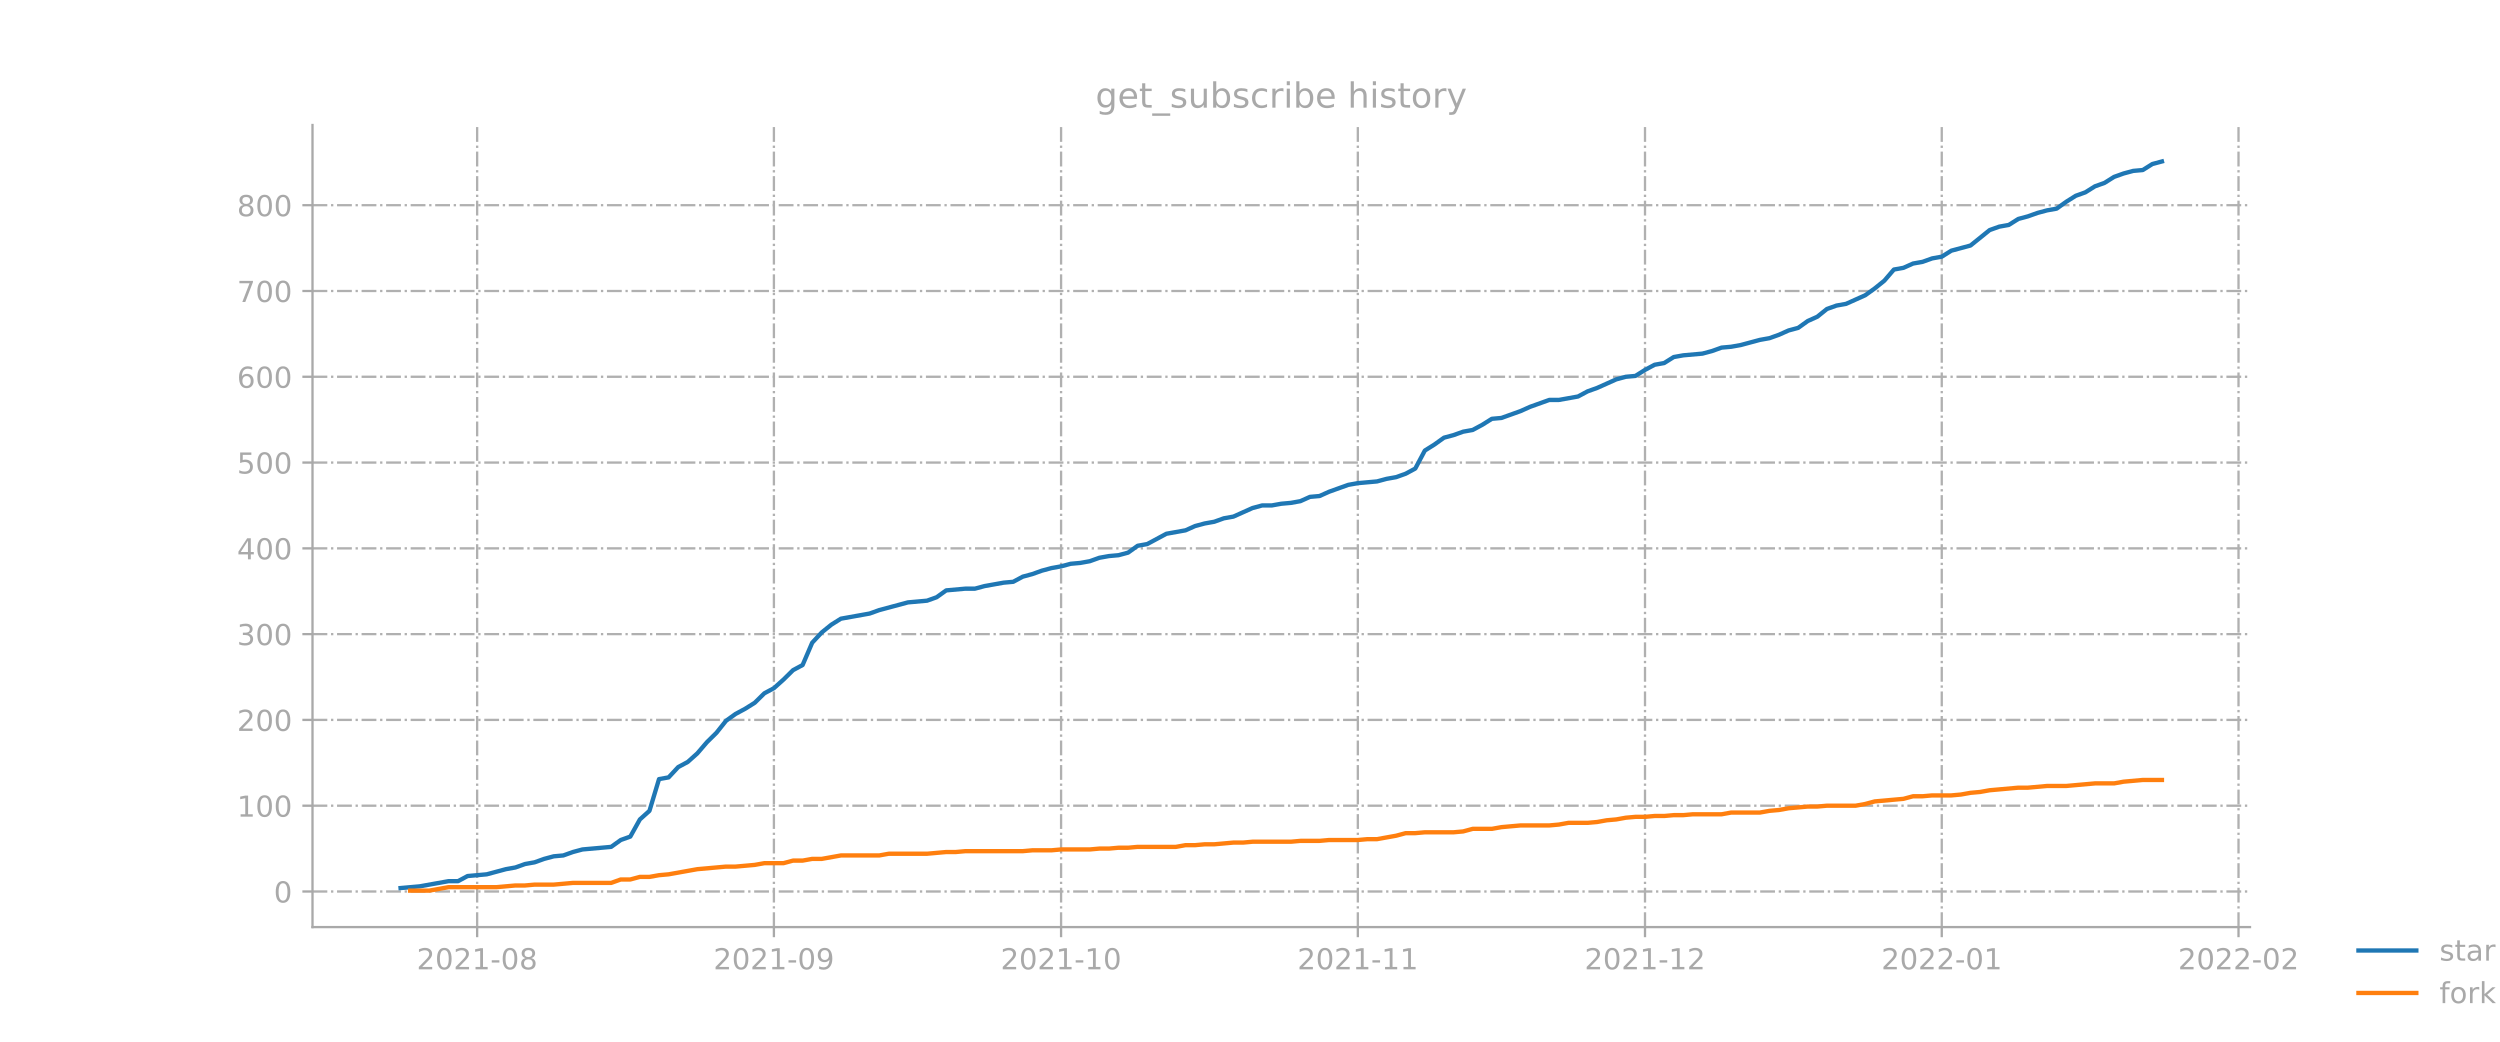
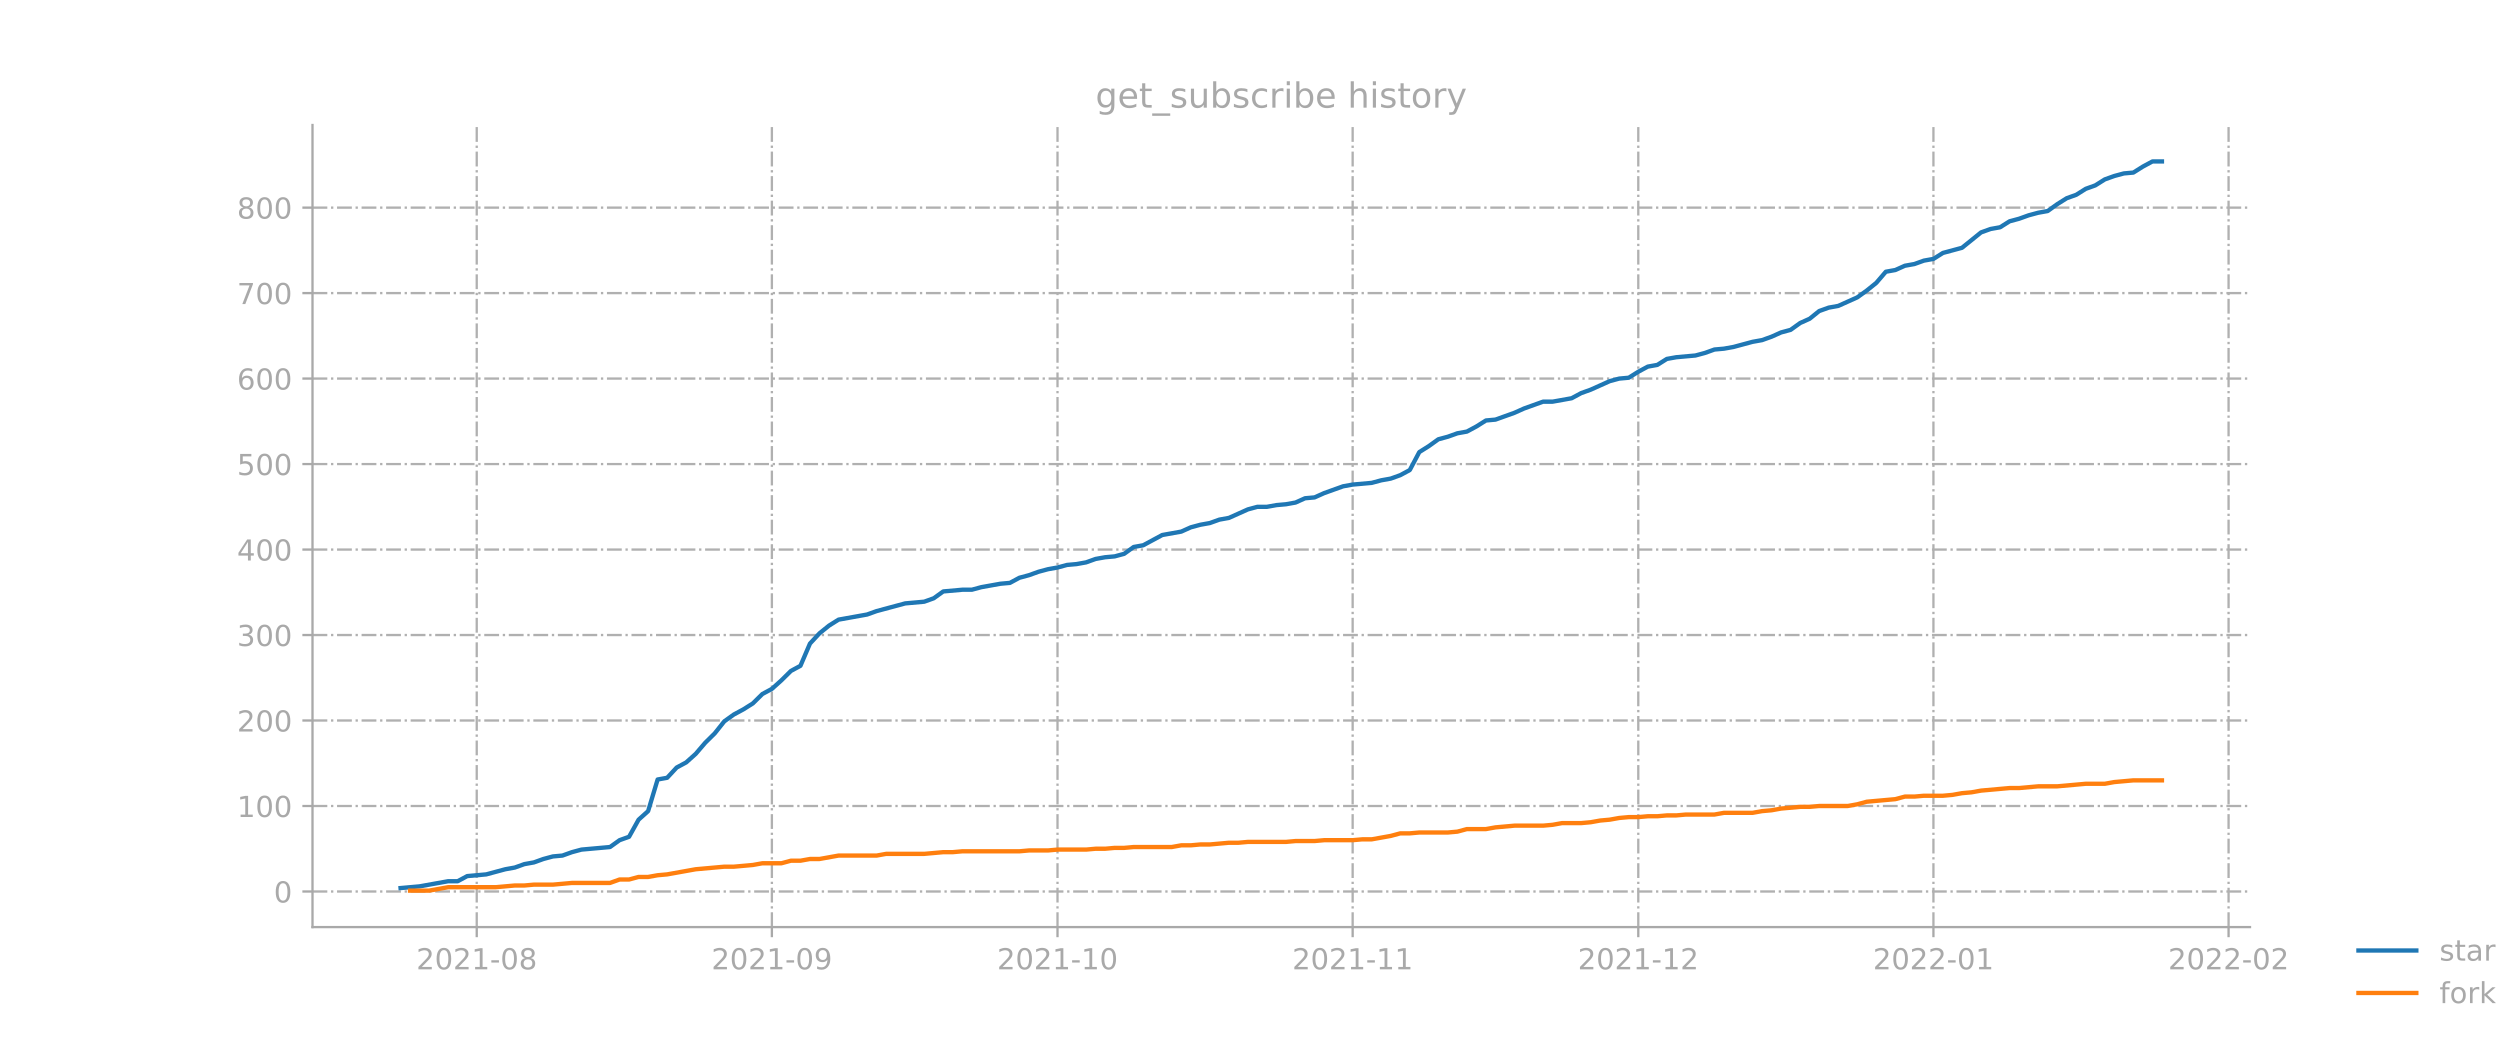
<svg xmlns="http://www.w3.org/2000/svg" xmlns:xlink="http://www.w3.org/1999/xlink" width="864pt" height="360pt" viewBox="0 0 864 360" version="1.1">
  <defs>
    <style type="text/css">*{stroke-linejoin: round; stroke-linecap: butt}</style>
  </defs>
  <g id="figure_1">
    <g id="patch_1">
      <path d="M 0 360  L 864 360  L 864 0  L 0 0  L 0 360  z " style="fill: none; opacity: 0" />
    </g>
    <g id="axes_1">
      <g id="patch_2">
        <path d="M 108 320.4  L 777.6 320.4  L 777.6 43.2  L 108 43.2  L 108 320.4  z " style="fill: none; opacity: 0" />
      </g>
      <g id="matplotlib.axis_1">
        <g id="xtick_1">
          <g id="line2d_1">
-             <path d="M 164.903 320.4  L 164.903 43.2  " clip-path="url(#p8f5def5f17)" style="fill: none; stroke-dasharray: 5.12,1.28,0.8,1.28; stroke-dashoffset: 0; stroke: #b0b0b0; stroke-width: 0.8" />
+             <path d="M 164.76 320.4  L 164.76 43.2  " clip-path="url(#p0cb2f3593e)" style="fill: none; stroke-dasharray: 5.12,1.28,0.8,1.28; stroke-dashoffset: 0; stroke: #b0b0b0; stroke-width: 0.8" />
          </g>
          <g id="line2d_2">
            <defs>
-               <path id="m4ca2c364f8" d="M 0 0  L 0 3.5  " style="stroke: #a9a9a9; stroke-width: 0.8" />
+               <path id="mc28b6a52fd" d="M 0 0  L 0 3.5  " style="stroke: #a9a9a9; stroke-width: 0.8" />
            </defs>
            <g>
-               <use xlink:href="#m4ca2c364f8" x="164.903" y="320.4" style="fill: #a9a9a9; stroke: #a9a9a9; stroke-width: 0.8" />
+               <use xlink:href="#mc28b6a52fd" x="164.76" y="320.4" style="fill: #a9a9a9; stroke: #a9a9a9; stroke-width: 0.8" />
            </g>
          </g>
          <g id="text_1">
-             <g style="fill: #a9a9a9" transform="translate(144.0114 334.9984)scale(0.1 -0.1)">
+             <g style="fill: #a9a9a9" transform="translate(143.8683 334.9984)scale(0.1 -0.1)">
              <defs>
                <path id="DejaVuSans-32" d="M 1228 531  L 3431 531  L 3431 0  L 469 0  L 469 531  Q 828 903 1448 1529  Q 2069 2156 2228 2338  Q 2531 2678 2651 2914  Q 2772 3150 2772 3378  Q 2772 3750 2511 3984  Q 2250 4219 1831 4219  Q 1534 4219 1204 4116  Q 875 4013 500 3803  L 500 4441  Q 881 4594 1212 4672  Q 1544 4750 1819 4750  Q 2544 4750 2975 4387  Q 3406 4025 3406 3419  Q 3406 3131 3298 2873  Q 3191 2616 2906 2266  Q 2828 2175 2409 1742  Q 1991 1309 1228 531  z " transform="scale(0.015625)" />
                <path id="DejaVuSans-30" d="M 2034 4250  Q 1547 4250 1301 3770  Q 1056 3291 1056 2328  Q 1056 1369 1301 889  Q 1547 409 2034 409  Q 2525 409 2770 889  Q 3016 1369 3016 2328  Q 3016 3291 2770 3770  Q 2525 4250 2034 4250  z M 2034 4750  Q 2819 4750 3233 4129  Q 3647 3509 3647 2328  Q 3647 1150 3233 529  Q 2819 -91 2034 -91  Q 1250 -91 836 529  Q 422 1150 422 2328  Q 422 3509 836 4129  Q 1250 4750 2034 4750  z " transform="scale(0.015625)" />
                <path id="DejaVuSans-31" d="M 794 531  L 1825 531  L 1825 4091  L 703 3866  L 703 4441  L 1819 4666  L 2450 4666  L 2450 531  L 3481 531  L 3481 0  L 794 0  L 794 531  z " transform="scale(0.015625)" />
                <path id="DejaVuSans-2d" d="M 313 2009  L 1997 2009  L 1997 1497  L 313 1497  L 313 2009  z " transform="scale(0.015625)" />
                <path id="DejaVuSans-38" d="M 2034 2216  Q 1584 2216 1326 1975  Q 1069 1734 1069 1313  Q 1069 891 1326 650  Q 1584 409 2034 409  Q 2484 409 2743 651  Q 3003 894 3003 1313  Q 3003 1734 2745 1975  Q 2488 2216 2034 2216  z M 1403 2484  Q 997 2584 770 2862  Q 544 3141 544 3541  Q 544 4100 942 4425  Q 1341 4750 2034 4750  Q 2731 4750 3128 4425  Q 3525 4100 3525 3541  Q 3525 3141 3298 2862  Q 3072 2584 2669 2484  Q 3125 2378 3379 2068  Q 3634 1759 3634 1313  Q 3634 634 3220 271  Q 2806 -91 2034 -91  Q 1263 -91 848 271  Q 434 634 434 1313  Q 434 1759 690 2068  Q 947 2378 1403 2484  z M 1172 3481  Q 1172 3119 1398 2916  Q 1625 2713 2034 2713  Q 2441 2713 2670 2916  Q 2900 3119 2900 3481  Q 2900 3844 2670 4047  Q 2441 4250 2034 4250  Q 1625 4250 1398 4047  Q 1172 3844 1172 3481  z " transform="scale(0.015625)" />
              </defs>
              <use xlink:href="#DejaVuSans-32" />
              <use xlink:href="#DejaVuSans-30" x="63.623" />
              <use xlink:href="#DejaVuSans-32" x="127.246" />
              <use xlink:href="#DejaVuSans-31" x="190.869" />
              <use xlink:href="#DejaVuSans-2d" x="254.492" />
              <use xlink:href="#DejaVuSans-30" x="290.576" />
              <use xlink:href="#DejaVuSans-38" x="354.199" />
            </g>
          </g>
        </g>
        <g id="xtick_2">
          <g id="line2d_3">
-             <path d="M 267.46 320.4  L 267.46 43.2  " clip-path="url(#p8f5def5f17)" style="fill: none; stroke-dasharray: 5.12,1.28,0.8,1.28; stroke-dashoffset: 0; stroke: #b0b0b0; stroke-width: 0.8" />
+             <path d="M 266.763 320.4  L 266.763 43.2  " clip-path="url(#p0cb2f3593e)" style="fill: none; stroke-dasharray: 5.12,1.28,0.8,1.28; stroke-dashoffset: 0; stroke: #b0b0b0; stroke-width: 0.8" />
          </g>
          <g id="line2d_4">
            <g>
-               <use xlink:href="#m4ca2c364f8" x="267.46" y="320.4" style="fill: #a9a9a9; stroke: #a9a9a9; stroke-width: 0.8" />
+               <use xlink:href="#mc28b6a52fd" x="266.763" y="320.4" style="fill: #a9a9a9; stroke: #a9a9a9; stroke-width: 0.8" />
            </g>
          </g>
          <g id="text_2">
-             <g style="fill: #a9a9a9" transform="translate(246.5687 334.9984)scale(0.1 -0.1)">
+             <g style="fill: #a9a9a9" transform="translate(245.8712 334.9984)scale(0.1 -0.1)">
              <defs>
                <path id="DejaVuSans-39" d="M 703 97  L 703 672  Q 941 559 1184 500  Q 1428 441 1663 441  Q 2288 441 2617 861  Q 2947 1281 2994 2138  Q 2813 1869 2534 1725  Q 2256 1581 1919 1581  Q 1219 1581 811 2004  Q 403 2428 403 3163  Q 403 3881 828 4315  Q 1253 4750 1959 4750  Q 2769 4750 3195 4129  Q 3622 3509 3622 2328  Q 3622 1225 3098 567  Q 2575 -91 1691 -91  Q 1453 -91 1209 -44  Q 966 3 703 97  z M 1959 2075  Q 2384 2075 2632 2365  Q 2881 2656 2881 3163  Q 2881 3666 2632 3958  Q 2384 4250 1959 4250  Q 1534 4250 1286 3958  Q 1038 3666 1038 3163  Q 1038 2656 1286 2365  Q 1534 2075 1959 2075  z " transform="scale(0.015625)" />
              </defs>
              <use xlink:href="#DejaVuSans-32" />
              <use xlink:href="#DejaVuSans-30" x="63.623" />
              <use xlink:href="#DejaVuSans-32" x="127.246" />
              <use xlink:href="#DejaVuSans-31" x="190.869" />
              <use xlink:href="#DejaVuSans-2d" x="254.492" />
              <use xlink:href="#DejaVuSans-30" x="290.576" />
              <use xlink:href="#DejaVuSans-39" x="354.199" />
            </g>
          </g>
        </g>
        <g id="xtick_3">
          <g id="line2d_5">
-             <path d="M 366.709 320.4  L 366.709 43.2  " clip-path="url(#p8f5def5f17)" style="fill: none; stroke-dasharray: 5.12,1.28,0.8,1.28; stroke-dashoffset: 0; stroke: #b0b0b0; stroke-width: 0.8" />
+             <path d="M 365.475 320.4  L 365.475 43.2  " clip-path="url(#p0cb2f3593e)" style="fill: none; stroke-dasharray: 5.12,1.28,0.8,1.28; stroke-dashoffset: 0; stroke: #b0b0b0; stroke-width: 0.8" />
          </g>
          <g id="line2d_6">
            <g>
-               <use xlink:href="#m4ca2c364f8" x="366.709" y="320.4" style="fill: #a9a9a9; stroke: #a9a9a9; stroke-width: 0.8" />
+               <use xlink:href="#mc28b6a52fd" x="365.475" y="320.4" style="fill: #a9a9a9; stroke: #a9a9a9; stroke-width: 0.8" />
            </g>
          </g>
          <g id="text_3">
-             <g style="fill: #a9a9a9" transform="translate(345.8177 334.9984)scale(0.1 -0.1)">
+             <g style="fill: #a9a9a9" transform="translate(344.5838 334.9984)scale(0.1 -0.1)">
              <use xlink:href="#DejaVuSans-32" />
              <use xlink:href="#DejaVuSans-30" x="63.623" />
              <use xlink:href="#DejaVuSans-32" x="127.246" />
              <use xlink:href="#DejaVuSans-31" x="190.869" />
              <use xlink:href="#DejaVuSans-2d" x="254.492" />
              <use xlink:href="#DejaVuSans-31" x="290.576" />
              <use xlink:href="#DejaVuSans-30" x="354.199" />
            </g>
          </g>
        </g>
        <g id="xtick_4">
          <g id="line2d_7">
-             <path d="M 469.266 320.4  L 469.266 43.2  " clip-path="url(#p8f5def5f17)" style="fill: none; stroke-dasharray: 5.12,1.28,0.8,1.28; stroke-dashoffset: 0; stroke: #b0b0b0; stroke-width: 0.8" />
+             <path d="M 467.478 320.4  L 467.478 43.2  " clip-path="url(#p0cb2f3593e)" style="fill: none; stroke-dasharray: 5.12,1.28,0.8,1.28; stroke-dashoffset: 0; stroke: #b0b0b0; stroke-width: 0.8" />
          </g>
          <g id="line2d_8">
            <g>
-               <use xlink:href="#m4ca2c364f8" x="469.266" y="320.4" style="fill: #a9a9a9; stroke: #a9a9a9; stroke-width: 0.8" />
+               <use xlink:href="#mc28b6a52fd" x="467.478" y="320.4" style="fill: #a9a9a9; stroke: #a9a9a9; stroke-width: 0.8" />
            </g>
          </g>
          <g id="text_4">
-             <g style="fill: #a9a9a9" transform="translate(448.375 334.9984)scale(0.1 -0.1)">
+             <g style="fill: #a9a9a9" transform="translate(446.5867 334.9984)scale(0.1 -0.1)">
              <use xlink:href="#DejaVuSans-32" />
              <use xlink:href="#DejaVuSans-30" x="63.623" />
              <use xlink:href="#DejaVuSans-32" x="127.246" />
              <use xlink:href="#DejaVuSans-31" x="190.869" />
              <use xlink:href="#DejaVuSans-2d" x="254.492" />
              <use xlink:href="#DejaVuSans-31" x="290.576" />
              <use xlink:href="#DejaVuSans-31" x="354.199" />
            </g>
          </g>
        </g>
        <g id="xtick_5">
          <g id="line2d_9">
-             <path d="M 568.515 320.4  L 568.515 43.2  " clip-path="url(#p8f5def5f17)" style="fill: none; stroke-dasharray: 5.12,1.28,0.8,1.28; stroke-dashoffset: 0; stroke: #b0b0b0; stroke-width: 0.8" />
+             <path d="M 566.191 320.4  L 566.191 43.2  " clip-path="url(#p0cb2f3593e)" style="fill: none; stroke-dasharray: 5.12,1.28,0.8,1.28; stroke-dashoffset: 0; stroke: #b0b0b0; stroke-width: 0.8" />
          </g>
          <g id="line2d_10">
            <g>
-               <use xlink:href="#m4ca2c364f8" x="568.515" y="320.4" style="fill: #a9a9a9; stroke: #a9a9a9; stroke-width: 0.8" />
+               <use xlink:href="#mc28b6a52fd" x="566.191" y="320.4" style="fill: #a9a9a9; stroke: #a9a9a9; stroke-width: 0.8" />
            </g>
          </g>
          <g id="text_5">
-             <g style="fill: #a9a9a9" transform="translate(547.624 334.9984)scale(0.1 -0.1)">
+             <g style="fill: #a9a9a9" transform="translate(545.2993 334.9984)scale(0.1 -0.1)">
              <use xlink:href="#DejaVuSans-32" />
              <use xlink:href="#DejaVuSans-30" x="63.623" />
              <use xlink:href="#DejaVuSans-32" x="127.246" />
              <use xlink:href="#DejaVuSans-31" x="190.869" />
              <use xlink:href="#DejaVuSans-2d" x="254.492" />
              <use xlink:href="#DejaVuSans-31" x="290.576" />
              <use xlink:href="#DejaVuSans-32" x="354.199" />
            </g>
          </g>
        </g>
        <g id="xtick_6">
          <g id="line2d_11">
-             <path d="M 671.073 320.4  L 671.073 43.2  " clip-path="url(#p8f5def5f17)" style="fill: none; stroke-dasharray: 5.12,1.28,0.8,1.28; stroke-dashoffset: 0; stroke: #b0b0b0; stroke-width: 0.8" />
+             <path d="M 668.194 320.4  L 668.194 43.2  " clip-path="url(#p0cb2f3593e)" style="fill: none; stroke-dasharray: 5.12,1.28,0.8,1.28; stroke-dashoffset: 0; stroke: #b0b0b0; stroke-width: 0.8" />
          </g>
          <g id="line2d_12">
            <g>
-               <use xlink:href="#m4ca2c364f8" x="671.073" y="320.4" style="fill: #a9a9a9; stroke: #a9a9a9; stroke-width: 0.8" />
+               <use xlink:href="#mc28b6a52fd" x="668.194" y="320.4" style="fill: #a9a9a9; stroke: #a9a9a9; stroke-width: 0.8" />
            </g>
          </g>
          <g id="text_6">
-             <g style="fill: #a9a9a9" transform="translate(650.1813 334.9984)scale(0.1 -0.1)">
+             <g style="fill: #a9a9a9" transform="translate(647.3022 334.9984)scale(0.1 -0.1)">
              <use xlink:href="#DejaVuSans-32" />
              <use xlink:href="#DejaVuSans-30" x="63.623" />
              <use xlink:href="#DejaVuSans-32" x="127.246" />
              <use xlink:href="#DejaVuSans-32" x="190.869" />
              <use xlink:href="#DejaVuSans-2d" x="254.492" />
              <use xlink:href="#DejaVuSans-30" x="290.576" />
              <use xlink:href="#DejaVuSans-31" x="354.199" />
            </g>
          </g>
        </g>
        <g id="xtick_7">
          <g id="line2d_13">
-             <path d="M 773.63 320.4  L 773.63 43.2  " clip-path="url(#p8f5def5f17)" style="fill: none; stroke-dasharray: 5.12,1.28,0.8,1.28; stroke-dashoffset: 0; stroke: #b0b0b0; stroke-width: 0.8" />
+             <path d="M 770.197 320.4  L 770.197 43.2  " clip-path="url(#p0cb2f3593e)" style="fill: none; stroke-dasharray: 5.12,1.28,0.8,1.28; stroke-dashoffset: 0; stroke: #b0b0b0; stroke-width: 0.8" />
          </g>
          <g id="line2d_14">
            <g>
-               <use xlink:href="#m4ca2c364f8" x="773.63" y="320.4" style="fill: #a9a9a9; stroke: #a9a9a9; stroke-width: 0.8" />
+               <use xlink:href="#mc28b6a52fd" x="770.197" y="320.4" style="fill: #a9a9a9; stroke: #a9a9a9; stroke-width: 0.8" />
            </g>
          </g>
          <g id="text_7">
-             <g style="fill: #a9a9a9" transform="translate(752.7386 334.9984)scale(0.1 -0.1)">
+             <g style="fill: #a9a9a9" transform="translate(749.3052 334.9984)scale(0.1 -0.1)">
              <use xlink:href="#DejaVuSans-32" />
              <use xlink:href="#DejaVuSans-30" x="63.623" />
              <use xlink:href="#DejaVuSans-32" x="127.246" />
              <use xlink:href="#DejaVuSans-32" x="190.869" />
              <use xlink:href="#DejaVuSans-2d" x="254.492" />
              <use xlink:href="#DejaVuSans-30" x="290.576" />
              <use xlink:href="#DejaVuSans-32" x="354.199" />
            </g>
          </g>
        </g>
      </g>
      <g id="matplotlib.axis_2">
        <g id="ytick_1">
          <g id="line2d_15">
-             <path d="M 108 308.096  L 777.6 308.096  " clip-path="url(#p8f5def5f17)" style="fill: none; stroke-dasharray: 5.12,1.28,0.8,1.28; stroke-dashoffset: 0; stroke: #b0b0b0; stroke-width: 0.8" />
+             <path d="M 108 308.095  L 777.6 308.095  " clip-path="url(#p0cb2f3593e)" style="fill: none; stroke-dasharray: 5.12,1.28,0.8,1.28; stroke-dashoffset: 0; stroke: #b0b0b0; stroke-width: 0.8" />
          </g>
          <g id="line2d_16">
            <defs>
-               <path id="m12f284c80f" d="M 0 0  L -3.5 0  " style="stroke: #a9a9a9; stroke-width: 0.8" />
+               <path id="m7cf75c3f6a" d="M 0 0  L -3.5 0  " style="stroke: #a9a9a9; stroke-width: 0.8" />
            </defs>
            <g>
-               <use xlink:href="#m12f284c80f" x="108" y="308.096" style="fill: #a9a9a9; stroke: #a9a9a9; stroke-width: 0.8" />
+               <use xlink:href="#m7cf75c3f6a" x="108" y="308.095" style="fill: #a9a9a9; stroke: #a9a9a9; stroke-width: 0.8" />
            </g>
          </g>
          <g id="text_8">
-             <g style="fill: #a9a9a9" transform="translate(94.6375 311.8957)scale(0.1 -0.1)">
+             <g style="fill: #a9a9a9" transform="translate(94.6375 311.8946)scale(0.1 -0.1)">
              <use xlink:href="#DejaVuSans-30" />
            </g>
          </g>
        </g>
        <g id="ytick_2">
          <g id="line2d_17">
-             <path d="M 108 278.449  L 777.6 278.449  " clip-path="url(#p8f5def5f17)" style="fill: none; stroke-dasharray: 5.12,1.28,0.8,1.28; stroke-dashoffset: 0; stroke: #b0b0b0; stroke-width: 0.8" />
+             <path d="M 108 278.553  L 777.6 278.553  " clip-path="url(#p0cb2f3593e)" style="fill: none; stroke-dasharray: 5.12,1.28,0.8,1.28; stroke-dashoffset: 0; stroke: #b0b0b0; stroke-width: 0.8" />
          </g>
          <g id="line2d_18">
            <g>
-               <use xlink:href="#m12f284c80f" x="108" y="278.449" style="fill: #a9a9a9; stroke: #a9a9a9; stroke-width: 0.8" />
+               <use xlink:href="#m7cf75c3f6a" x="108" y="278.553" style="fill: #a9a9a9; stroke: #a9a9a9; stroke-width: 0.8" />
            </g>
          </g>
          <g id="text_9">
-             <g style="fill: #a9a9a9" transform="translate(81.9125 282.2486)scale(0.1 -0.1)">
+             <g style="fill: #a9a9a9" transform="translate(81.9125 282.3519)scale(0.1 -0.1)">
              <use xlink:href="#DejaVuSans-31" />
              <use xlink:href="#DejaVuSans-30" x="63.623" />
              <use xlink:href="#DejaVuSans-30" x="127.246" />
            </g>
          </g>
        </g>
        <g id="ytick_3">
          <g id="line2d_19">
-             <path d="M 108 248.802  L 777.6 248.802  " clip-path="url(#p8f5def5f17)" style="fill: none; stroke-dasharray: 5.12,1.28,0.8,1.28; stroke-dashoffset: 0; stroke: #b0b0b0; stroke-width: 0.8" />
+             <path d="M 108 249.01  L 777.6 249.01  " clip-path="url(#p0cb2f3593e)" style="fill: none; stroke-dasharray: 5.12,1.28,0.8,1.28; stroke-dashoffset: 0; stroke: #b0b0b0; stroke-width: 0.8" />
          </g>
          <g id="line2d_20">
            <g>
-               <use xlink:href="#m12f284c80f" x="108" y="248.802" style="fill: #a9a9a9; stroke: #a9a9a9; stroke-width: 0.8" />
+               <use xlink:href="#m7cf75c3f6a" x="108" y="249.01" style="fill: #a9a9a9; stroke: #a9a9a9; stroke-width: 0.8" />
            </g>
          </g>
          <g id="text_10">
-             <g style="fill: #a9a9a9" transform="translate(81.9125 252.6016)scale(0.1 -0.1)">
+             <g style="fill: #a9a9a9" transform="translate(81.9125 252.8091)scale(0.1 -0.1)">
              <use xlink:href="#DejaVuSans-32" />
              <use xlink:href="#DejaVuSans-30" x="63.623" />
              <use xlink:href="#DejaVuSans-30" x="127.246" />
            </g>
          </g>
        </g>
        <g id="ytick_4">
          <g id="line2d_21">
-             <path d="M 108 219.155  L 777.6 219.155  " clip-path="url(#p8f5def5f17)" style="fill: none; stroke-dasharray: 5.12,1.28,0.8,1.28; stroke-dashoffset: 0; stroke: #b0b0b0; stroke-width: 0.8" />
+             <path d="M 108 219.467  L 777.6 219.467  " clip-path="url(#p0cb2f3593e)" style="fill: none; stroke-dasharray: 5.12,1.28,0.8,1.28; stroke-dashoffset: 0; stroke: #b0b0b0; stroke-width: 0.8" />
          </g>
          <g id="line2d_22">
            <g>
-               <use xlink:href="#m12f284c80f" x="108" y="219.155" style="fill: #a9a9a9; stroke: #a9a9a9; stroke-width: 0.8" />
+               <use xlink:href="#m7cf75c3f6a" x="108" y="219.467" style="fill: #a9a9a9; stroke: #a9a9a9; stroke-width: 0.8" />
            </g>
          </g>
          <g id="text_11">
-             <g style="fill: #a9a9a9" transform="translate(81.9125 222.9545)scale(0.1 -0.1)">
+             <g style="fill: #a9a9a9" transform="translate(81.9125 223.2663)scale(0.1 -0.1)">
              <defs>
                <path id="DejaVuSans-33" d="M 2597 2516  Q 3050 2419 3304 2112  Q 3559 1806 3559 1356  Q 3559 666 3084 287  Q 2609 -91 1734 -91  Q 1441 -91 1130 -33  Q 819 25 488 141  L 488 750  Q 750 597 1062 519  Q 1375 441 1716 441  Q 2309 441 2620 675  Q 2931 909 2931 1356  Q 2931 1769 2642 2001  Q 2353 2234 1838 2234  L 1294 2234  L 1294 2753  L 1863 2753  Q 2328 2753 2575 2939  Q 2822 3125 2822 3475  Q 2822 3834 2567 4026  Q 2313 4219 1838 4219  Q 1578 4219 1281 4162  Q 984 4106 628 3988  L 628 4550  Q 988 4650 1302 4700  Q 1616 4750 1894 4750  Q 2613 4750 3031 4423  Q 3450 4097 3450 3541  Q 3450 3153 3228 2886  Q 3006 2619 2597 2516  z " transform="scale(0.015625)" />
              </defs>
              <use xlink:href="#DejaVuSans-33" />
              <use xlink:href="#DejaVuSans-30" x="63.623" />
              <use xlink:href="#DejaVuSans-30" x="127.246" />
            </g>
          </g>
        </g>
        <g id="ytick_5">
          <g id="line2d_23">
-             <path d="M 108 189.508  L 777.6 189.508  " clip-path="url(#p8f5def5f17)" style="fill: none; stroke-dasharray: 5.12,1.28,0.8,1.28; stroke-dashoffset: 0; stroke: #b0b0b0; stroke-width: 0.8" />
+             <path d="M 108 189.924  L 777.6 189.924  " clip-path="url(#p0cb2f3593e)" style="fill: none; stroke-dasharray: 5.12,1.28,0.8,1.28; stroke-dashoffset: 0; stroke: #b0b0b0; stroke-width: 0.8" />
          </g>
          <g id="line2d_24">
            <g>
-               <use xlink:href="#m12f284c80f" x="108" y="189.508" style="fill: #a9a9a9; stroke: #a9a9a9; stroke-width: 0.8" />
+               <use xlink:href="#m7cf75c3f6a" x="108" y="189.924" style="fill: #a9a9a9; stroke: #a9a9a9; stroke-width: 0.8" />
            </g>
          </g>
          <g id="text_12">
-             <g style="fill: #a9a9a9" transform="translate(81.9125 193.3075)scale(0.1 -0.1)">
+             <g style="fill: #a9a9a9" transform="translate(81.9125 193.7235)scale(0.1 -0.1)">
              <defs>
                <path id="DejaVuSans-34" d="M 2419 4116  L 825 1625  L 2419 1625  L 2419 4116  z M 2253 4666  L 3047 4666  L 3047 1625  L 3713 1625  L 3713 1100  L 3047 1100  L 3047 0  L 2419 0  L 2419 1100  L 313 1100  L 313 1709  L 2253 4666  z " transform="scale(0.015625)" />
              </defs>
              <use xlink:href="#DejaVuSans-34" />
              <use xlink:href="#DejaVuSans-30" x="63.623" />
              <use xlink:href="#DejaVuSans-30" x="127.246" />
            </g>
          </g>
        </g>
        <g id="ytick_6">
          <g id="line2d_25">
-             <path d="M 108 159.861  L 777.6 159.861  " clip-path="url(#p8f5def5f17)" style="fill: none; stroke-dasharray: 5.12,1.28,0.8,1.28; stroke-dashoffset: 0; stroke: #b0b0b0; stroke-width: 0.8" />
+             <path d="M 108 160.381  L 777.6 160.381  " clip-path="url(#p0cb2f3593e)" style="fill: none; stroke-dasharray: 5.12,1.28,0.8,1.28; stroke-dashoffset: 0; stroke: #b0b0b0; stroke-width: 0.8" />
          </g>
          <g id="line2d_26">
            <g>
-               <use xlink:href="#m12f284c80f" x="108" y="159.861" style="fill: #a9a9a9; stroke: #a9a9a9; stroke-width: 0.8" />
+               <use xlink:href="#m7cf75c3f6a" x="108" y="160.381" style="fill: #a9a9a9; stroke: #a9a9a9; stroke-width: 0.8" />
            </g>
          </g>
          <g id="text_13">
-             <g style="fill: #a9a9a9" transform="translate(81.9125 163.6604)scale(0.1 -0.1)">
+             <g style="fill: #a9a9a9" transform="translate(81.9125 164.1807)scale(0.1 -0.1)">
              <defs>
                <path id="DejaVuSans-35" d="M 691 4666  L 3169 4666  L 3169 4134  L 1269 4134  L 1269 2991  Q 1406 3038 1543 3061  Q 1681 3084 1819 3084  Q 2600 3084 3056 2656  Q 3513 2228 3513 1497  Q 3513 744 3044 326  Q 2575 -91 1722 -91  Q 1428 -91 1123 -41  Q 819 9 494 109  L 494 744  Q 775 591 1075 516  Q 1375 441 1709 441  Q 2250 441 2565 725  Q 2881 1009 2881 1497  Q 2881 1984 2565 2268  Q 2250 2553 1709 2553  Q 1456 2553 1204 2497  Q 953 2441 691 2322  L 691 4666  z " transform="scale(0.015625)" />
              </defs>
              <use xlink:href="#DejaVuSans-35" />
              <use xlink:href="#DejaVuSans-30" x="63.623" />
              <use xlink:href="#DejaVuSans-30" x="127.246" />
            </g>
          </g>
        </g>
        <g id="ytick_7">
          <g id="line2d_27">
-             <path d="M 108 130.214  L 777.6 130.214  " clip-path="url(#p8f5def5f17)" style="fill: none; stroke-dasharray: 5.12,1.28,0.8,1.28; stroke-dashoffset: 0; stroke: #b0b0b0; stroke-width: 0.8" />
+             <path d="M 108 130.839  L 777.6 130.839  " clip-path="url(#p0cb2f3593e)" style="fill: none; stroke-dasharray: 5.12,1.28,0.8,1.28; stroke-dashoffset: 0; stroke: #b0b0b0; stroke-width: 0.8" />
          </g>
          <g id="line2d_28">
            <g>
-               <use xlink:href="#m12f284c80f" x="108" y="130.214" style="fill: #a9a9a9; stroke: #a9a9a9; stroke-width: 0.8" />
+               <use xlink:href="#m7cf75c3f6a" x="108" y="130.839" style="fill: #a9a9a9; stroke: #a9a9a9; stroke-width: 0.8" />
            </g>
          </g>
          <g id="text_14">
-             <g style="fill: #a9a9a9" transform="translate(81.9125 134.0133)scale(0.1 -0.1)">
+             <g style="fill: #a9a9a9" transform="translate(81.9125 134.6379)scale(0.1 -0.1)">
              <defs>
                <path id="DejaVuSans-36" d="M 2113 2584  Q 1688 2584 1439 2293  Q 1191 2003 1191 1497  Q 1191 994 1439 701  Q 1688 409 2113 409  Q 2538 409 2786 701  Q 3034 994 3034 1497  Q 3034 2003 2786 2293  Q 2538 2584 2113 2584  z M 3366 4563  L 3366 3988  Q 3128 4100 2886 4159  Q 2644 4219 2406 4219  Q 1781 4219 1451 3797  Q 1122 3375 1075 2522  Q 1259 2794 1537 2939  Q 1816 3084 2150 3084  Q 2853 3084 3261 2657  Q 3669 2231 3669 1497  Q 3669 778 3244 343  Q 2819 -91 2113 -91  Q 1303 -91 875 529  Q 447 1150 447 2328  Q 447 3434 972 4092  Q 1497 4750 2381 4750  Q 2619 4750 2861 4703  Q 3103 4656 3366 4563  z " transform="scale(0.015625)" />
              </defs>
              <use xlink:href="#DejaVuSans-36" />
              <use xlink:href="#DejaVuSans-30" x="63.623" />
              <use xlink:href="#DejaVuSans-30" x="127.246" />
            </g>
          </g>
        </g>
        <g id="ytick_8">
          <g id="line2d_29">
-             <path d="M 108 100.567  L 777.6 100.567  " clip-path="url(#p8f5def5f17)" style="fill: none; stroke-dasharray: 5.12,1.28,0.8,1.28; stroke-dashoffset: 0; stroke: #b0b0b0; stroke-width: 0.8" />
+             <path d="M 108 101.296  L 777.6 101.296  " clip-path="url(#p0cb2f3593e)" style="fill: none; stroke-dasharray: 5.12,1.28,0.8,1.28; stroke-dashoffset: 0; stroke: #b0b0b0; stroke-width: 0.8" />
          </g>
          <g id="line2d_30">
            <g>
-               <use xlink:href="#m12f284c80f" x="108" y="100.567" style="fill: #a9a9a9; stroke: #a9a9a9; stroke-width: 0.8" />
+               <use xlink:href="#m7cf75c3f6a" x="108" y="101.296" style="fill: #a9a9a9; stroke: #a9a9a9; stroke-width: 0.8" />
            </g>
          </g>
          <g id="text_15">
-             <g style="fill: #a9a9a9" transform="translate(81.9125 104.3663)scale(0.1 -0.1)">
+             <g style="fill: #a9a9a9" transform="translate(81.9125 105.0951)scale(0.1 -0.1)">
              <defs>
                <path id="DejaVuSans-37" d="M 525 4666  L 3525 4666  L 3525 4397  L 1831 0  L 1172 0  L 2766 4134  L 525 4134  L 525 4666  z " transform="scale(0.015625)" />
              </defs>
              <use xlink:href="#DejaVuSans-37" />
              <use xlink:href="#DejaVuSans-30" x="63.623" />
              <use xlink:href="#DejaVuSans-30" x="127.246" />
            </g>
          </g>
        </g>
        <g id="ytick_9">
          <g id="line2d_31">
-             <path d="M 108 70.92  L 777.6 70.92  " clip-path="url(#p8f5def5f17)" style="fill: none; stroke-dasharray: 5.12,1.28,0.8,1.28; stroke-dashoffset: 0; stroke: #b0b0b0; stroke-width: 0.8" />
+             <path d="M 108 71.753  L 777.6 71.753  " clip-path="url(#p0cb2f3593e)" style="fill: none; stroke-dasharray: 5.12,1.28,0.8,1.28; stroke-dashoffset: 0; stroke: #b0b0b0; stroke-width: 0.8" />
          </g>
          <g id="line2d_32">
            <g>
-               <use xlink:href="#m12f284c80f" x="108" y="70.92" style="fill: #a9a9a9; stroke: #a9a9a9; stroke-width: 0.8" />
+               <use xlink:href="#m7cf75c3f6a" x="108" y="71.753" style="fill: #a9a9a9; stroke: #a9a9a9; stroke-width: 0.8" />
            </g>
          </g>
          <g id="text_16">
-             <g style="fill: #a9a9a9" transform="translate(81.9125 74.71922)scale(0.1 -0.1)">
+             <g style="fill: #a9a9a9" transform="translate(81.9125 75.55232)scale(0.1 -0.1)">
              <use xlink:href="#DejaVuSans-38" />
              <use xlink:href="#DejaVuSans-30" x="63.623" />
              <use xlink:href="#DejaVuSans-30" x="127.246" />
            </g>
          </g>
        </g>
      </g>
      <g id="line2d_33">
-         <path d="M 138.436 306.911  L 145.053 306.318  L 154.978 304.539  L 158.286 304.539  L 161.594 302.76  L 168.211 302.167  L 174.828 300.388  L 178.136 299.795  L 181.444 298.609  L 184.753 298.016  L 188.061 296.831  L 191.369 295.941  L 194.677 295.645  L 197.986 294.459  L 201.294 293.569  L 211.219 292.68  L 214.527 290.308  L 217.836 289.122  L 221.144 283.193  L 224.452 280.228  L 227.76 269.259  L 231.069 268.666  L 234.377 265.108  L 237.685 263.329  L 240.994 260.365  L 244.302 256.511  L 247.61 253.249  L 250.919 249.099  L 254.227 246.727  L 257.535 244.948  L 260.843 242.873  L 264.152 239.612  L 267.46 237.833  L 270.768 234.868  L 274.077 231.607  L 277.385 229.828  L 280.693 222.12  L 284.002 218.562  L 287.31 215.894  L 290.618 213.819  L 300.543 212.04  L 303.851 210.854  L 313.776 208.186  L 320.393 207.593  L 323.701 206.407  L 327.009 204.035  L 333.626 203.442  L 336.934 203.442  L 340.243 202.553  L 346.859 201.367  L 350.168 201.071  L 353.476 199.292  L 356.784 198.402  L 360.092 197.216  L 363.401 196.327  L 366.709 195.734  L 370.017 194.845  L 373.326 194.548  L 376.634 193.955  L 379.942 192.769  L 383.251 192.176  L 386.559 191.88  L 389.867 190.991  L 393.175 188.619  L 396.484 188.026  L 403.1 184.468  L 409.717 183.282  L 413.025 181.8  L 416.334 180.911  L 419.642 180.318  L 422.95 179.132  L 426.258 178.539  L 432.875 175.574  L 436.183 174.685  L 439.492 174.685  L 442.8 174.092  L 446.108 173.795  L 449.417 173.202  L 452.725 171.72  L 456.033 171.424  L 459.342 169.941  L 465.958 167.569  L 469.266 166.976  L 475.883 166.384  L 479.191 165.494  L 482.5 164.901  L 485.808 163.715  L 489.116 161.936  L 492.425 155.711  L 495.733 153.635  L 499.041 151.264  L 502.349 150.374  L 505.658 149.188  L 508.966 148.595  L 512.274 146.816  L 515.583 144.741  L 518.891 144.445  L 525.508 142.073  L 528.816 140.591  L 535.432 138.219  L 538.741 138.219  L 545.357 137.033  L 548.666 135.254  L 551.974 134.068  L 558.591 131.104  L 561.899 130.214  L 565.207 129.918  L 568.515 127.842  L 571.824 126.064  L 575.132 125.471  L 578.44 123.395  L 581.749 122.802  L 588.365 122.209  L 591.674 121.32  L 594.982 120.134  L 598.29 119.838  L 601.598 119.245  L 608.215 117.466  L 611.523 116.873  L 614.832 115.687  L 618.14 114.205  L 621.448 113.315  L 624.757 110.944  L 628.065 109.461  L 631.373 106.793  L 634.681 105.607  L 637.99 105.014  L 644.606 102.049  L 647.915 99.678  L 651.223 97.009  L 654.531 93.155  L 657.84 92.562  L 661.148 91.08  L 664.456 90.487  L 667.764 89.301  L 671.073 88.708  L 674.381 86.633  L 680.998 84.854  L 687.614 79.518  L 690.923 78.332  L 694.231 77.739  L 697.539 75.664  L 700.847 74.774  L 704.156 73.588  L 707.464 72.699  L 710.772 72.106  L 714.081 69.734  L 717.389 67.659  L 720.697 66.473  L 724.006 64.398  L 727.314 63.212  L 730.622 61.136  L 733.93 59.951  L 737.239 59.061  L 740.547 58.765  L 743.855 56.689  L 747.164 55.8  L 747.164 55.8  " clip-path="url(#p8f5def5f17)" style="fill: none; stroke: #1f77b4; stroke-width: 1.5; stroke-linecap: square" />
+         <path d="M 138.436 306.914  L 145.017 306.323  L 154.888 304.55  L 158.179 304.55  L 161.469 302.778  L 168.05 302.187  L 174.631 300.414  L 177.921 299.823  L 181.212 298.642  L 184.502 298.051  L 187.793 296.869  L 191.083 295.983  L 194.373 295.687  L 197.664 294.506  L 200.954 293.619  L 210.826 292.733  L 214.116 290.37  L 217.406 289.188  L 220.697 283.279  L 223.987 280.325  L 227.278 269.394  L 230.568 268.804  L 233.858 265.258  L 237.149 263.486  L 240.439 260.532  L 243.73 256.691  L 247.02 253.441  L 250.311 249.305  L 253.601 246.942  L 256.891 245.169  L 260.182 243.101  L 263.472 239.852  L 266.763 238.079  L 270.053 235.125  L 273.343 231.875  L 276.634 230.102  L 279.924 222.421  L 283.215 218.876  L 286.505 216.217  L 289.796 214.149  L 299.667 212.377  L 302.957 211.195  L 312.829 208.536  L 319.409 207.945  L 322.7 206.764  L 325.99 204.4  L 332.571 203.809  L 335.861 203.809  L 339.152 202.923  L 345.733 201.741  L 349.023 201.446  L 352.314 199.673  L 355.604 198.787  L 358.894 197.605  L 362.185 196.719  L 365.475 196.128  L 368.766 195.242  L 372.056 194.947  L 375.346 194.356  L 378.637 193.174  L 381.927 192.583  L 385.218 192.288  L 388.508 191.401  L 391.799 189.038  L 395.089 188.447  L 401.67 184.902  L 408.251 183.72  L 411.541 182.243  L 414.831 181.357  L 418.122 180.766  L 421.412 179.584  L 424.703 178.993  L 431.284 176.039  L 434.574 175.153  L 437.864 175.153  L 441.155 174.562  L 444.445 174.267  L 447.736 173.676  L 451.026 172.199  L 454.316 171.903  L 457.607 170.426  L 464.188 168.063  L 467.478 167.472  L 474.059 166.881  L 477.349 165.995  L 480.64 165.404  L 483.93 164.222  L 487.221 162.449  L 490.511 156.245  L 493.801 154.177  L 497.092 151.814  L 500.382 150.928  L 503.673 149.746  L 506.963 149.155  L 510.254 147.383  L 513.544 145.315  L 516.834 145.019  L 523.415 142.656  L 526.706 141.179  L 533.286 138.815  L 536.577 138.815  L 543.158 137.634  L 546.448 135.861  L 549.739 134.679  L 556.319 131.725  L 559.61 130.839  L 562.9 130.543  L 566.191 128.475  L 569.481 126.703  L 572.771 126.112  L 576.062 124.044  L 579.352 123.453  L 585.933 122.862  L 589.224 121.976  L 592.514 120.794  L 595.804 120.499  L 599.095 119.908  L 605.676 118.135  L 608.966 117.544  L 612.257 116.363  L 615.547 114.886  L 618.837 113.999  L 622.128 111.636  L 625.418 110.159  L 628.709 107.5  L 631.999 106.318  L 635.289 105.727  L 641.87 102.773  L 645.161 100.41  L 648.451 97.751  L 651.742 93.91  L 655.032 93.319  L 658.322 91.842  L 661.613 91.251  L 664.903 90.07  L 668.194 89.479  L 671.484 87.411  L 678.065 85.638  L 684.646 80.321  L 687.936 79.139  L 691.227 78.548  L 694.517 76.48  L 697.807 75.594  L 701.098 74.412  L 704.388 73.526  L 707.679 72.935  L 710.969 70.571  L 714.259 68.503  L 717.55 67.322  L 720.84 65.254  L 724.131 64.072  L 727.421 62.004  L 730.712 60.822  L 734.002 59.936  L 737.292 59.641  L 740.583 57.573  L 743.873 55.8  L 747.164 55.8  L 747.164 55.8  " clip-path="url(#p0cb2f3593e)" style="fill: none; stroke: #1f77b4; stroke-width: 1.5; stroke-linecap: square" />
      </g>
      <g id="line2d_34">
-         <path d="M 141.745 307.8  L 148.361 307.8  L 154.978 306.614  L 171.519 306.614  L 178.136 306.021  L 181.444 306.021  L 184.753 305.725  L 191.369 305.725  L 197.986 305.132  L 211.219 305.132  L 214.527 303.946  L 217.836 303.946  L 221.144 303.056  L 224.452 303.056  L 227.76 302.464  L 231.069 302.167  L 240.994 300.388  L 250.919 299.499  L 254.227 299.499  L 260.843 298.906  L 264.152 298.313  L 270.768 298.313  L 274.077 297.424  L 277.385 297.424  L 280.693 296.831  L 284.002 296.831  L 290.618 295.645  L 303.851 295.645  L 307.16 295.052  L 320.393 295.052  L 327.009 294.459  L 330.318 294.459  L 333.626 294.162  L 353.476 294.162  L 356.784 293.866  L 363.401 293.866  L 366.709 293.569  L 376.634 293.569  L 379.942 293.273  L 383.251 293.273  L 386.559 292.976  L 389.867 292.976  L 393.175 292.68  L 406.409 292.68  L 409.717 292.087  L 413.025 292.087  L 416.334 291.791  L 419.642 291.791  L 426.258 291.198  L 429.567 291.198  L 432.875 290.901  L 446.108 290.901  L 449.417 290.605  L 456.033 290.605  L 459.342 290.308  L 469.266 290.308  L 472.575 290.012  L 475.883 290.012  L 482.5 288.826  L 485.808 287.936  L 489.116 287.936  L 492.425 287.64  L 502.349 287.64  L 505.658 287.344  L 508.966 286.454  L 515.583 286.454  L 518.891 285.861  L 525.508 285.268  L 535.432 285.268  L 538.741 284.972  L 542.049 284.379  L 548.666 284.379  L 551.974 284.082  L 555.282 283.489  L 558.591 283.193  L 561.899 282.6  L 565.207 282.304  L 568.515 282.304  L 571.824 282.007  L 575.132 282.007  L 578.44 281.711  L 581.749 281.711  L 585.057 281.414  L 594.982 281.414  L 598.29 280.821  L 608.215 280.821  L 611.523 280.228  L 614.832 279.932  L 618.14 279.339  L 624.757 278.746  L 628.065 278.746  L 631.373 278.449  L 641.298 278.449  L 644.606 277.856  L 647.915 276.967  L 657.84 276.078  L 661.148 275.188  L 664.456 275.188  L 667.764 274.892  L 674.381 274.892  L 677.689 274.595  L 680.998 274.002  L 684.306 273.706  L 687.614 273.113  L 697.539 272.224  L 700.847 272.224  L 707.464 271.631  L 714.081 271.631  L 724.006 270.741  L 730.622 270.741  L 733.93 270.148  L 740.547 269.555  L 747.164 269.555  L 747.164 269.555  " clip-path="url(#p8f5def5f17)" style="fill: none; stroke: #ff7f0e; stroke-width: 1.5; stroke-linecap: square" />
+         <path d="M 141.727 307.8  L 148.308 307.8  L 154.888 306.618  L 171.341 306.618  L 177.921 306.027  L 181.212 306.027  L 184.502 305.732  L 191.083 305.732  L 197.664 305.141  L 210.826 305.141  L 214.116 303.959  L 217.406 303.959  L 220.697 303.073  L 223.987 303.073  L 227.278 302.482  L 230.568 302.187  L 240.439 300.414  L 250.311 299.528  L 253.601 299.528  L 260.182 298.937  L 263.472 298.346  L 270.053 298.346  L 273.343 297.46  L 276.634 297.46  L 279.924 296.869  L 283.215 296.869  L 289.796 295.687  L 302.957 295.687  L 306.248 295.097  L 319.409 295.097  L 325.99 294.506  L 329.281 294.506  L 332.571 294.21  L 352.314 294.21  L 355.604 293.915  L 362.185 293.915  L 365.475 293.619  L 375.346 293.619  L 378.637 293.324  L 381.927 293.324  L 385.218 293.029  L 388.508 293.029  L 391.799 292.733  L 404.96 292.733  L 408.251 292.142  L 411.541 292.142  L 414.831 291.847  L 418.122 291.847  L 424.703 291.256  L 427.993 291.256  L 431.284 290.961  L 444.445 290.961  L 447.736 290.665  L 454.316 290.665  L 457.607 290.37  L 467.478 290.37  L 470.769 290.074  L 474.059 290.074  L 480.64 288.893  L 483.93 288.006  L 487.221 288.006  L 490.511 287.711  L 500.382 287.711  L 503.673 287.415  L 506.963 286.529  L 513.544 286.529  L 516.834 285.938  L 523.415 285.347  L 533.286 285.347  L 536.577 285.052  L 539.867 284.461  L 546.448 284.461  L 549.739 284.166  L 553.029 283.575  L 556.319 283.279  L 559.61 282.689  L 562.9 282.393  L 566.191 282.393  L 569.481 282.098  L 572.771 282.098  L 576.062 281.802  L 579.352 281.802  L 582.643 281.507  L 592.514 281.507  L 595.804 280.916  L 605.676 280.916  L 608.966 280.325  L 612.257 280.03  L 615.547 279.439  L 622.128 278.848  L 625.418 278.848  L 628.709 278.553  L 638.58 278.553  L 641.87 277.962  L 645.161 277.075  L 655.032 276.189  L 658.322 275.303  L 661.613 275.303  L 664.903 275.008  L 671.484 275.008  L 674.774 274.712  L 678.065 274.121  L 681.355 273.826  L 684.646 273.235  L 694.517 272.349  L 697.807 272.349  L 704.388 271.758  L 710.969 271.758  L 720.84 270.872  L 727.421 270.872  L 730.712 270.281  L 737.292 269.69  L 747.164 269.69  L 747.164 269.69  " clip-path="url(#p0cb2f3593e)" style="fill: none; stroke: #ff7f0e; stroke-width: 1.5; stroke-linecap: square" />
      </g>
      <g id="patch_3">
        <path d="M 108 320.4  L 108 43.2  " style="fill: none; stroke: #a9a9a9; stroke-width: 0.8; stroke-linejoin: miter; stroke-linecap: square" />
      </g>
      <g id="patch_4">
        <path d="M 777.6 320.4  L 777.6 43.2  " style="fill: none" />
      </g>
      <g id="patch_5">
        <path d="M 108 320.4  L 777.6 320.4  " style="fill: none; stroke: #a9a9a9; stroke-width: 0.8; stroke-linejoin: miter; stroke-linecap: square" />
      </g>
      <g id="patch_6">
        <path d="M 108 43.2  L 777.6 43.2  " style="fill: none" />
      </g>
      <g id="text_17">
        <g style="fill: #a9a9a9" transform="translate(378.6075 37.2)scale(0.12 -0.12)">
          <defs>
            <path id="DejaVuSans-67" d="M 2906 1791  Q 2906 2416 2648 2759  Q 2391 3103 1925 3103  Q 1463 3103 1205 2759  Q 947 2416 947 1791  Q 947 1169 1205 825  Q 1463 481 1925 481  Q 2391 481 2648 825  Q 2906 1169 2906 1791  z M 3481 434  Q 3481 -459 3084 -895  Q 2688 -1331 1869 -1331  Q 1566 -1331 1297 -1286  Q 1028 -1241 775 -1147  L 775 -588  Q 1028 -725 1275 -790  Q 1522 -856 1778 -856  Q 2344 -856 2625 -561  Q 2906 -266 2906 331  L 2906 616  Q 2728 306 2450 153  Q 2172 0 1784 0  Q 1141 0 747 490  Q 353 981 353 1791  Q 353 2603 747 3093  Q 1141 3584 1784 3584  Q 2172 3584 2450 3431  Q 2728 3278 2906 2969  L 2906 3500  L 3481 3500  L 3481 434  z " transform="scale(0.015625)" />
            <path id="DejaVuSans-65" d="M 3597 1894  L 3597 1613  L 953 1613  Q 991 1019 1311 708  Q 1631 397 2203 397  Q 2534 397 2845 478  Q 3156 559 3463 722  L 3463 178  Q 3153 47 2828 -22  Q 2503 -91 2169 -91  Q 1331 -91 842 396  Q 353 884 353 1716  Q 353 2575 817 3079  Q 1281 3584 2069 3584  Q 2775 3584 3186 3129  Q 3597 2675 3597 1894  z M 3022 2063  Q 3016 2534 2758 2815  Q 2500 3097 2075 3097  Q 1594 3097 1305 2825  Q 1016 2553 972 2059  L 3022 2063  z " transform="scale(0.015625)" />
            <path id="DejaVuSans-74" d="M 1172 4494  L 1172 3500  L 2356 3500  L 2356 3053  L 1172 3053  L 1172 1153  Q 1172 725 1289 603  Q 1406 481 1766 481  L 2356 481  L 2356 0  L 1766 0  Q 1100 0 847 248  Q 594 497 594 1153  L 594 3053  L 172 3053  L 172 3500  L 594 3500  L 594 4494  L 1172 4494  z " transform="scale(0.015625)" />
            <path id="DejaVuSans-5f" d="M 3263 -1063  L 3263 -1509  L -63 -1509  L -63 -1063  L 3263 -1063  z " transform="scale(0.015625)" />
            <path id="DejaVuSans-73" d="M 2834 3397  L 2834 2853  Q 2591 2978 2328 3040  Q 2066 3103 1784 3103  Q 1356 3103 1142 2972  Q 928 2841 928 2578  Q 928 2378 1081 2264  Q 1234 2150 1697 2047  L 1894 2003  Q 2506 1872 2764 1633  Q 3022 1394 3022 966  Q 3022 478 2636 193  Q 2250 -91 1575 -91  Q 1294 -91 989 -36  Q 684 19 347 128  L 347 722  Q 666 556 975 473  Q 1284 391 1588 391  Q 1994 391 2212 530  Q 2431 669 2431 922  Q 2431 1156 2273 1281  Q 2116 1406 1581 1522  L 1381 1569  Q 847 1681 609 1914  Q 372 2147 372 2553  Q 372 3047 722 3315  Q 1072 3584 1716 3584  Q 2034 3584 2315 3537  Q 2597 3491 2834 3397  z " transform="scale(0.015625)" />
            <path id="DejaVuSans-75" d="M 544 1381  L 544 3500  L 1119 3500  L 1119 1403  Q 1119 906 1312 657  Q 1506 409 1894 409  Q 2359 409 2629 706  Q 2900 1003 2900 1516  L 2900 3500  L 3475 3500  L 3475 0  L 2900 0  L 2900 538  Q 2691 219 2414 64  Q 2138 -91 1772 -91  Q 1169 -91 856 284  Q 544 659 544 1381  z M 1991 3584  L 1991 3584  z " transform="scale(0.015625)" />
            <path id="DejaVuSans-62" d="M 3116 1747  Q 3116 2381 2855 2742  Q 2594 3103 2138 3103  Q 1681 3103 1420 2742  Q 1159 2381 1159 1747  Q 1159 1113 1420 752  Q 1681 391 2138 391  Q 2594 391 2855 752  Q 3116 1113 3116 1747  z M 1159 2969  Q 1341 3281 1617 3432  Q 1894 3584 2278 3584  Q 2916 3584 3314 3078  Q 3713 2572 3713 1747  Q 3713 922 3314 415  Q 2916 -91 2278 -91  Q 1894 -91 1617 61  Q 1341 213 1159 525  L 1159 0  L 581 0  L 581 4863  L 1159 4863  L 1159 2969  z " transform="scale(0.015625)" />
            <path id="DejaVuSans-63" d="M 3122 3366  L 3122 2828  Q 2878 2963 2633 3030  Q 2388 3097 2138 3097  Q 1578 3097 1268 2742  Q 959 2388 959 1747  Q 959 1106 1268 751  Q 1578 397 2138 397  Q 2388 397 2633 464  Q 2878 531 3122 666  L 3122 134  Q 2881 22 2623 -34  Q 2366 -91 2075 -91  Q 1284 -91 818 406  Q 353 903 353 1747  Q 353 2603 823 3093  Q 1294 3584 2113 3584  Q 2378 3584 2631 3529  Q 2884 3475 3122 3366  z " transform="scale(0.015625)" />
            <path id="DejaVuSans-72" d="M 2631 2963  Q 2534 3019 2420 3045  Q 2306 3072 2169 3072  Q 1681 3072 1420 2755  Q 1159 2438 1159 1844  L 1159 0  L 581 0  L 581 3500  L 1159 3500  L 1159 2956  Q 1341 3275 1631 3429  Q 1922 3584 2338 3584  Q 2397 3584 2469 3576  Q 2541 3569 2628 3553  L 2631 2963  z " transform="scale(0.015625)" />
            <path id="DejaVuSans-69" d="M 603 3500  L 1178 3500  L 1178 0  L 603 0  L 603 3500  z M 603 4863  L 1178 4863  L 1178 4134  L 603 4134  L 603 4863  z " transform="scale(0.015625)" />
            <path id="DejaVuSans-20" transform="scale(0.015625)" />
            <path id="DejaVuSans-68" d="M 3513 2113  L 3513 0  L 2938 0  L 2938 2094  Q 2938 2591 2744 2837  Q 2550 3084 2163 3084  Q 1697 3084 1428 2787  Q 1159 2491 1159 1978  L 1159 0  L 581 0  L 581 4863  L 1159 4863  L 1159 2956  Q 1366 3272 1645 3428  Q 1925 3584 2291 3584  Q 2894 3584 3203 3211  Q 3513 2838 3513 2113  z " transform="scale(0.015625)" />
            <path id="DejaVuSans-6f" d="M 1959 3097  Q 1497 3097 1228 2736  Q 959 2375 959 1747  Q 959 1119 1226 758  Q 1494 397 1959 397  Q 2419 397 2687 759  Q 2956 1122 2956 1747  Q 2956 2369 2687 2733  Q 2419 3097 1959 3097  z M 1959 3584  Q 2709 3584 3137 3096  Q 3566 2609 3566 1747  Q 3566 888 3137 398  Q 2709 -91 1959 -91  Q 1206 -91 779 398  Q 353 888 353 1747  Q 353 2609 779 3096  Q 1206 3584 1959 3584  z " transform="scale(0.015625)" />
            <path id="DejaVuSans-79" d="M 2059 -325  Q 1816 -950 1584 -1140  Q 1353 -1331 966 -1331  L 506 -1331  L 506 -850  L 844 -850  Q 1081 -850 1212 -737  Q 1344 -625 1503 -206  L 1606 56  L 191 3500  L 800 3500  L 1894 763  L 2988 3500  L 3597 3500  L 2059 -325  z " transform="scale(0.015625)" />
          </defs>
          <use xlink:href="#DejaVuSans-67" />
          <use xlink:href="#DejaVuSans-65" x="63.477" />
          <use xlink:href="#DejaVuSans-74" x="125" />
          <use xlink:href="#DejaVuSans-5f" x="164.209" />
          <use xlink:href="#DejaVuSans-73" x="214.209" />
          <use xlink:href="#DejaVuSans-75" x="266.309" />
          <use xlink:href="#DejaVuSans-62" x="329.688" />
          <use xlink:href="#DejaVuSans-73" x="393.164" />
          <use xlink:href="#DejaVuSans-63" x="445.264" />
          <use xlink:href="#DejaVuSans-72" x="500.244" />
          <use xlink:href="#DejaVuSans-69" x="541.357" />
          <use xlink:href="#DejaVuSans-62" x="569.141" />
          <use xlink:href="#DejaVuSans-65" x="632.617" />
          <use xlink:href="#DejaVuSans-20" x="694.141" />
          <use xlink:href="#DejaVuSans-68" x="725.928" />
          <use xlink:href="#DejaVuSans-69" x="789.307" />
          <use xlink:href="#DejaVuSans-73" x="817.09" />
          <use xlink:href="#DejaVuSans-74" x="869.189" />
          <use xlink:href="#DejaVuSans-6f" x="908.398" />
          <use xlink:href="#DejaVuSans-72" x="969.58" />
          <use xlink:href="#DejaVuSans-79" x="1010.693" />
        </g>
      </g>
      <g id="legend_1">
        <g id="line2d_35">
          <path d="M 815.08 328.498  L 825.08 328.498  L 835.08 328.498  " style="fill: none; stroke: #1f77b4; stroke-width: 1.5; stroke-linecap: square" />
        </g>
        <g id="text_18">
          <g style="fill: #a9a9a9" transform="translate(843.08 331.9984)scale(0.1 -0.1)">
            <defs>
              <path id="DejaVuSans-61" d="M 2194 1759  Q 1497 1759 1228 1600  Q 959 1441 959 1056  Q 959 750 1161 570  Q 1363 391 1709 391  Q 2188 391 2477 730  Q 2766 1069 2766 1631  L 2766 1759  L 2194 1759  z M 3341 1997  L 3341 0  L 2766 0  L 2766 531  Q 2569 213 2275 61  Q 1981 -91 1556 -91  Q 1019 -91 701 211  Q 384 513 384 1019  Q 384 1609 779 1909  Q 1175 2209 1959 2209  L 2766 2209  L 2766 2266  Q 2766 2663 2505 2880  Q 2244 3097 1772 3097  Q 1472 3097 1187 3025  Q 903 2953 641 2809  L 641 3341  Q 956 3463 1253 3523  Q 1550 3584 1831 3584  Q 2591 3584 2966 3190  Q 3341 2797 3341 1997  z " transform="scale(0.015625)" />
            </defs>
            <use xlink:href="#DejaVuSans-73" />
            <use xlink:href="#DejaVuSans-74" x="52.1" />
            <use xlink:href="#DejaVuSans-61" x="91.309" />
            <use xlink:href="#DejaVuSans-72" x="152.588" />
          </g>
        </g>
        <g id="line2d_36">
          <path d="M 815.08 343.177  L 825.08 343.177  L 835.08 343.177  " style="fill: none; stroke: #ff7f0e; stroke-width: 1.5; stroke-linecap: square" />
        </g>
        <g id="text_19">
          <g style="fill: #a9a9a9" transform="translate(843.08 346.6766)scale(0.1 -0.1)">
            <defs>
              <path id="DejaVuSans-66" d="M 2375 4863  L 2375 4384  L 1825 4384  Q 1516 4384 1395 4259  Q 1275 4134 1275 3809  L 1275 3500  L 2222 3500  L 2222 3053  L 1275 3053  L 1275 0  L 697 0  L 697 3053  L 147 3053  L 147 3500  L 697 3500  L 697 3744  Q 697 4328 969 4595  Q 1241 4863 1831 4863  L 2375 4863  z " transform="scale(0.015625)" />
              <path id="DejaVuSans-6b" d="M 581 4863  L 1159 4863  L 1159 1991  L 2875 3500  L 3609 3500  L 1753 1863  L 3688 0  L 2938 0  L 1159 1709  L 1159 0  L 581 0  L 581 4863  z " transform="scale(0.015625)" />
            </defs>
            <use xlink:href="#DejaVuSans-66" />
            <use xlink:href="#DejaVuSans-6f" x="35.205" />
            <use xlink:href="#DejaVuSans-72" x="96.387" />
            <use xlink:href="#DejaVuSans-6b" x="137.5" />
          </g>
        </g>
      </g>
    </g>
  </g>
  <defs>
-     <clipPath id="p8f5def5f17">
+     <clipPath id="p0cb2f3593e">
      <rect x="108" y="43.2" width="669.6" height="277.2" />
    </clipPath>
  </defs>
</svg>
